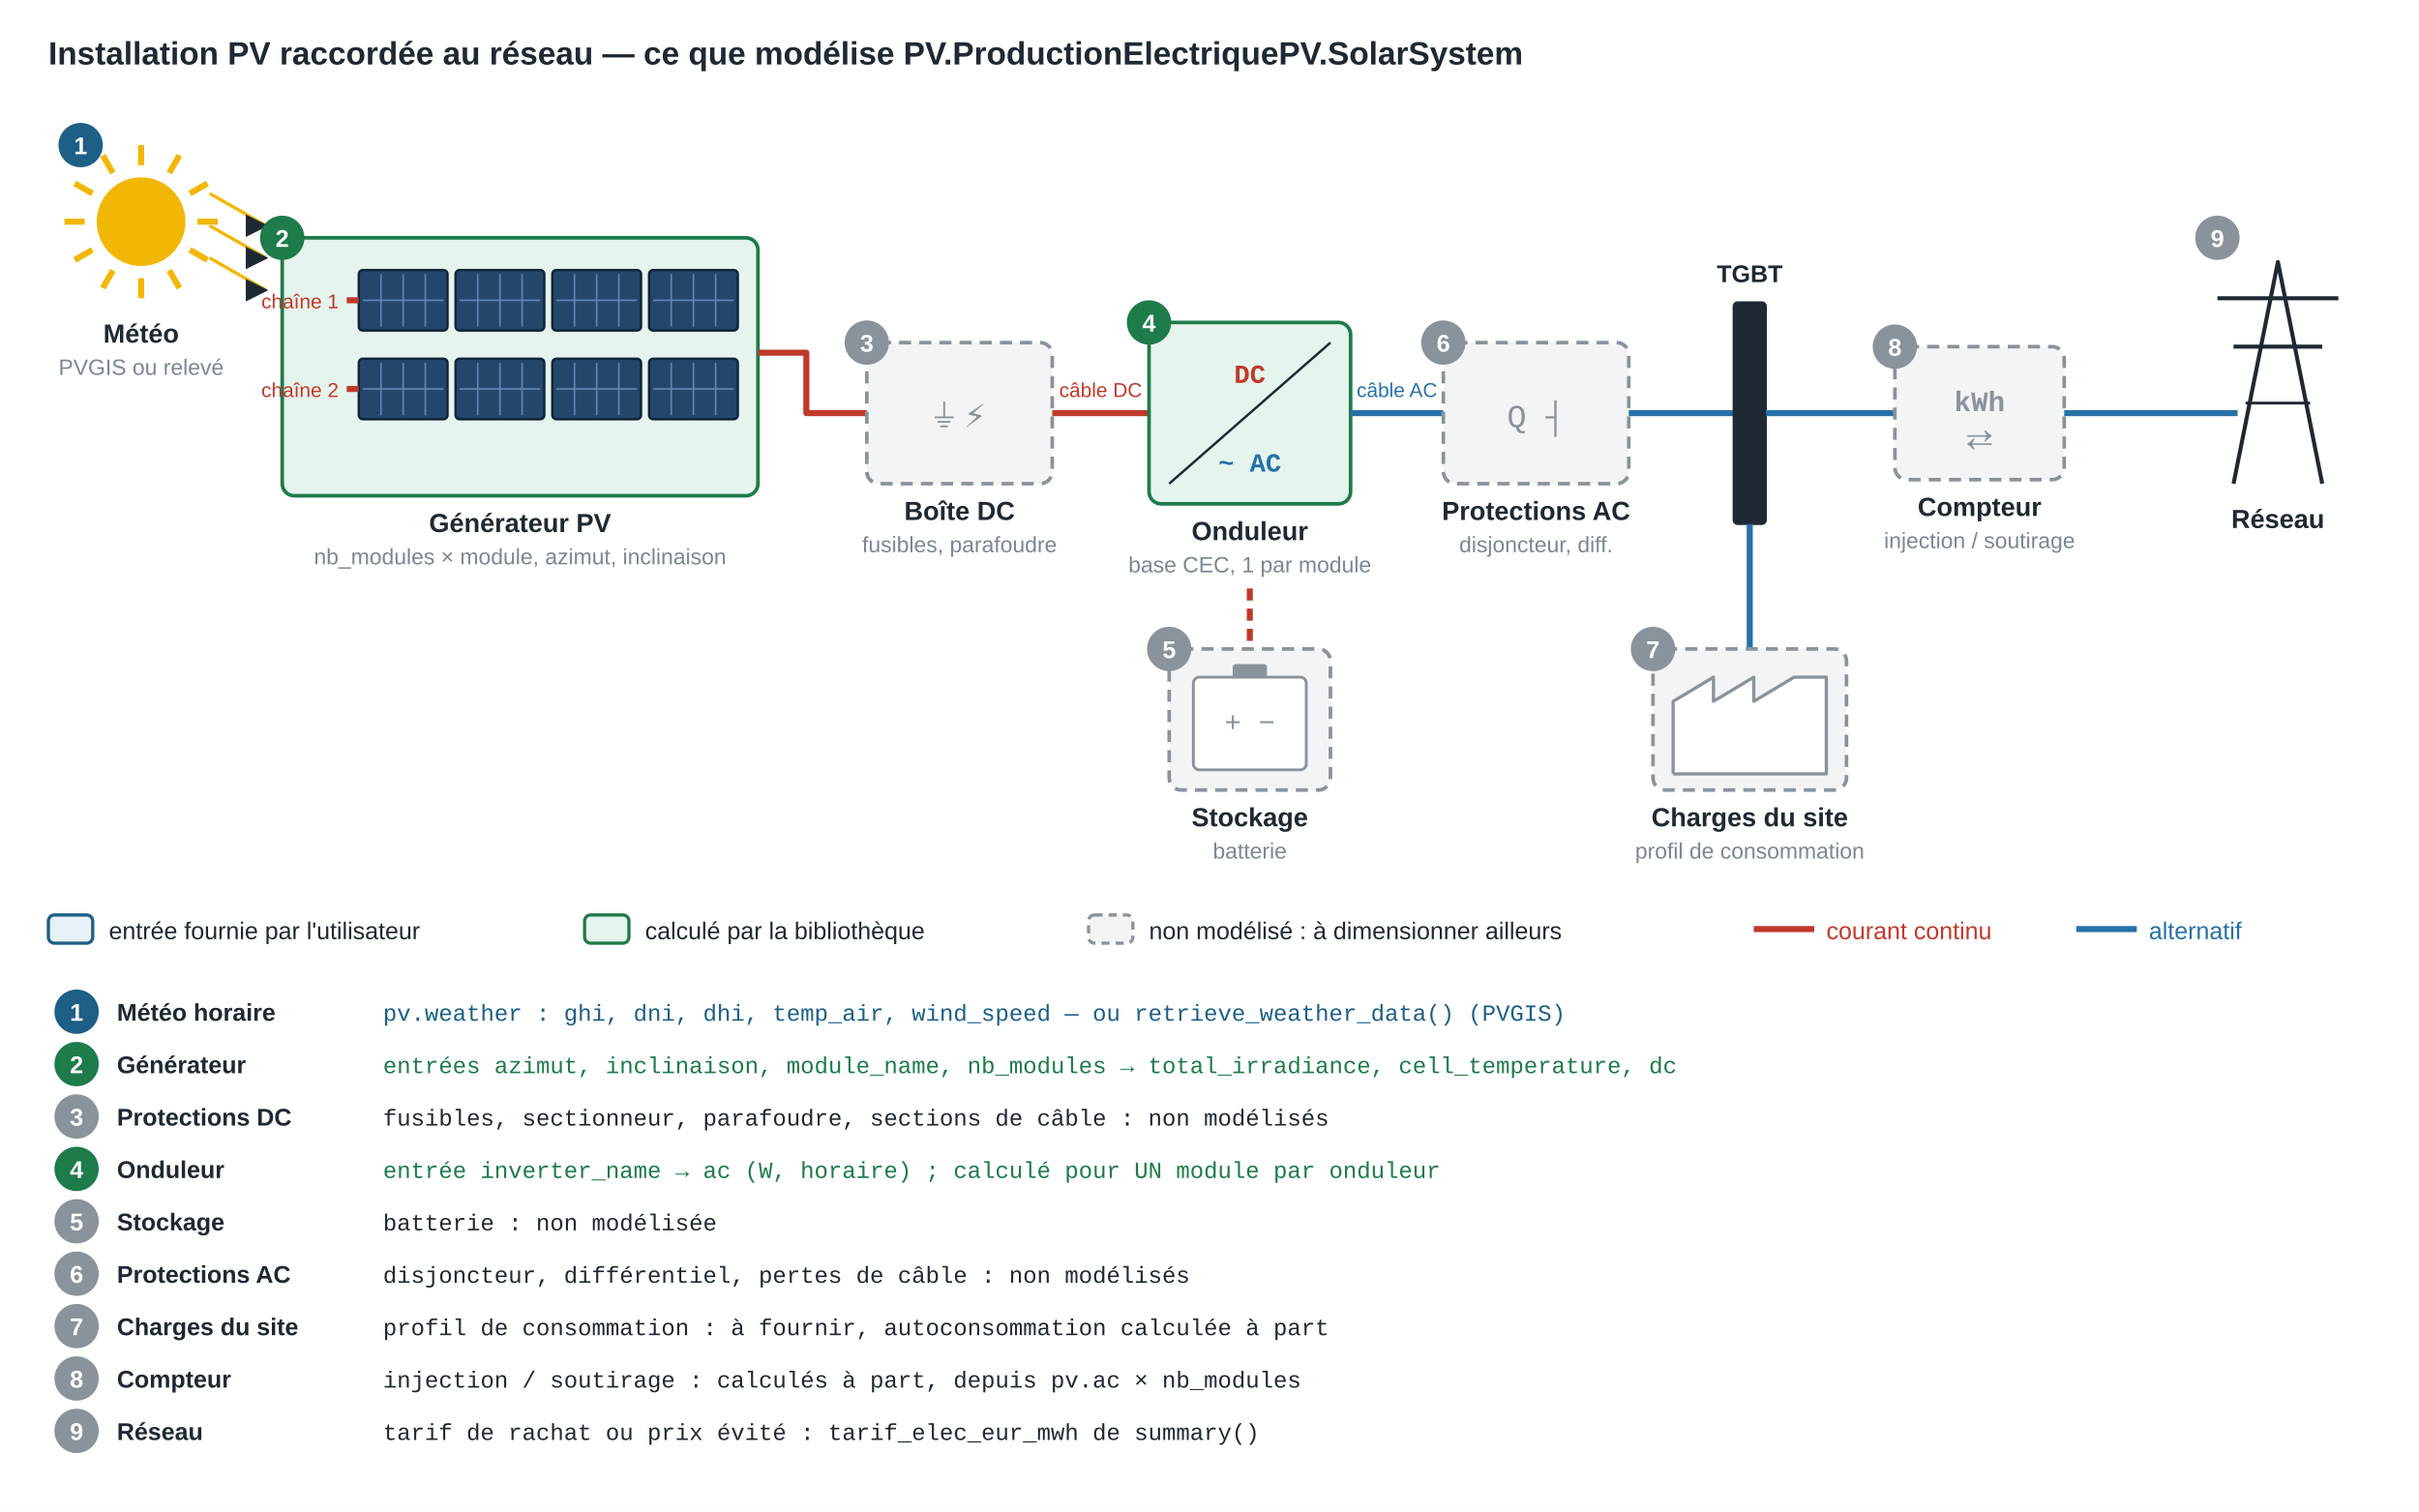
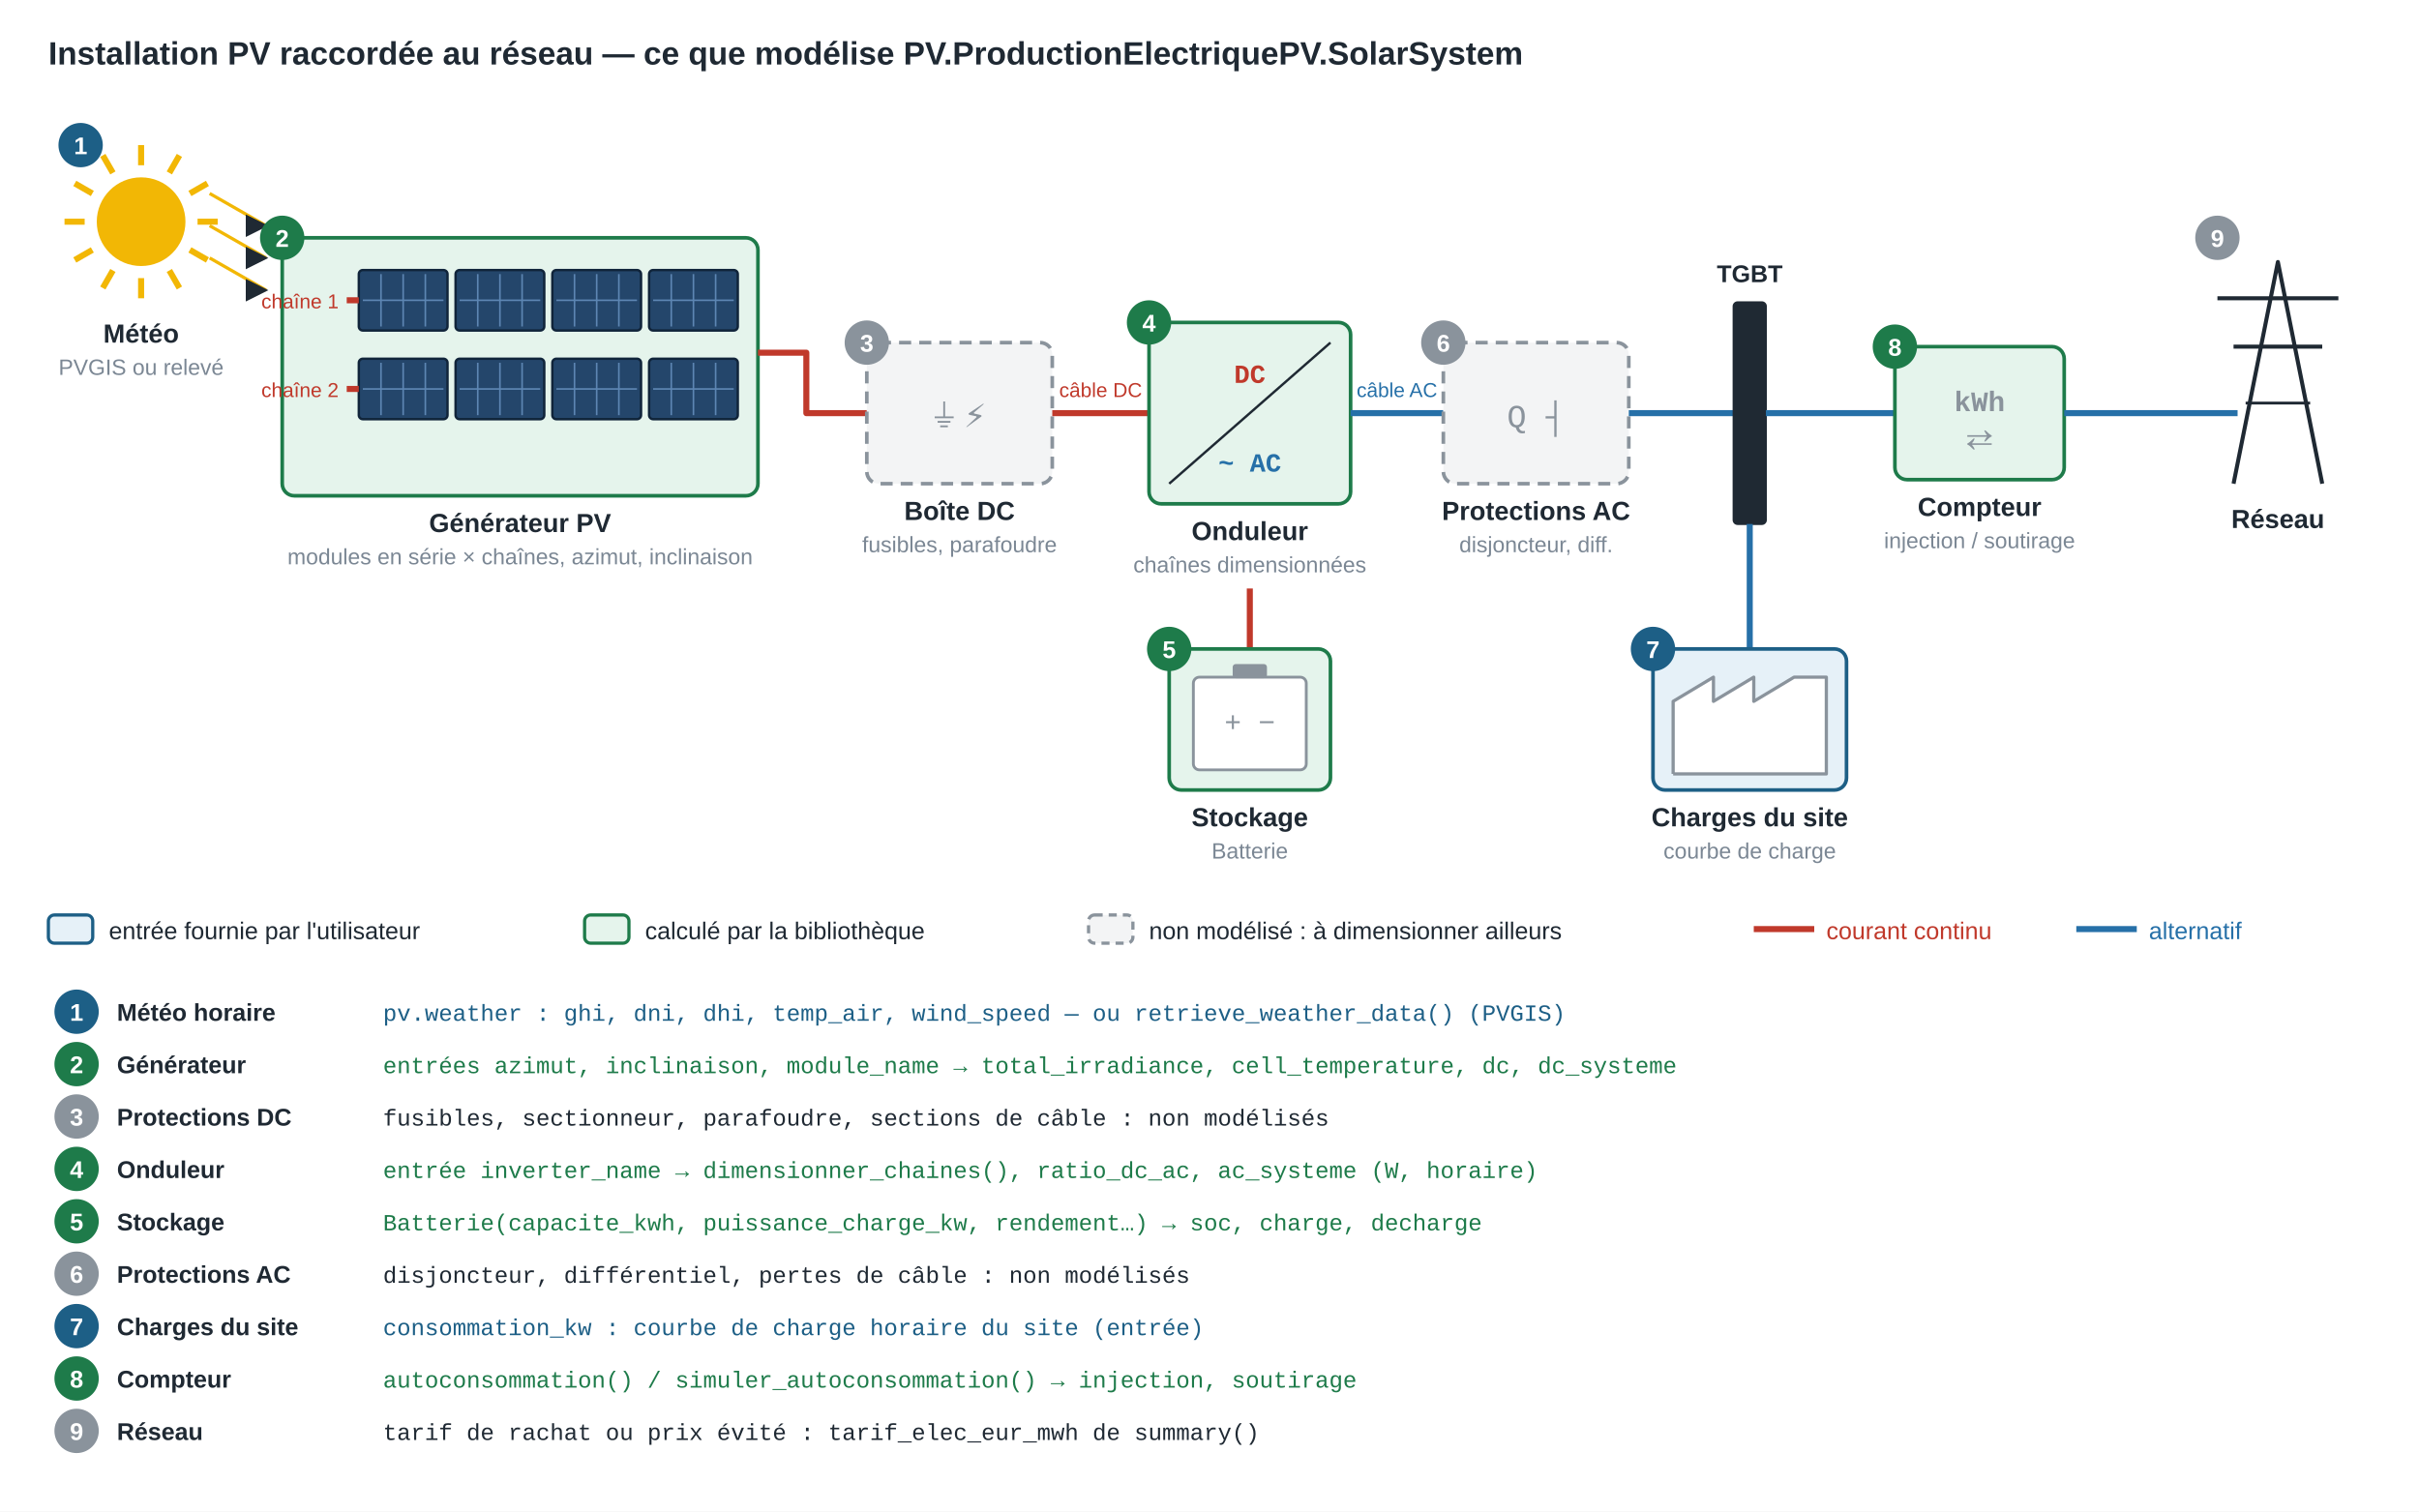
<svg xmlns="http://www.w3.org/2000/svg" width="1200" height="750" viewBox="0 0 1200 750" role="img" aria-label="Installation photovoltaïque raccordée au réseau : ce que la bibliothèque calcule et ce qu'elle ne modélise pas">
  <defs>
    <marker id="fleche" viewBox="0 0 10 10" refX="9" refY="5" markerWidth="7" markerHeight="7" orient="auto-start-end">
      <path d="M 0 0 L 10 5 L 0 10 z" fill="#1f2933" />
    </marker>
    <marker id="fleche_cote" viewBox="0 0 10 10" refX="9" refY="5" markerWidth="6" markerHeight="6" orient="auto-start-end">
      <path d="M 0 0 L 10 5 L 0 10 z" fill="#b46a00" />
    </marker>
    <marker id="fleche_flux" viewBox="0 0 10 10" refX="9" refY="5" markerWidth="7" markerHeight="7" orient="auto-start-end">
      <path d="M 0 0 L 10 5 L 0 10 z" fill="#2670a8" />
    </marker>
  </defs>
  <rect width="1200" height="750" fill="#ffffff" />
  <text x="24.0" y="32.0" fill="#1f2933" text-anchor="start" font-family="Segoe UI, Arial, Helvetica, sans-serif" font-size="16" font-weight="600">Installation PV raccordée au réseau — ce que modélise PV.ProductionElectriquePV.SolarSystem</text>
  <circle cx="70" cy="110" r="22" fill="#f2b705" />
  <line x1="98.0" y1="110.0" x2="108.0" y2="110.0" stroke="#f2b705" stroke-width="3" />
  <line x1="94.2" y1="124.0" x2="102.9" y2="129.0" stroke="#f2b705" stroke-width="3" />
  <line x1="84.0" y1="134.2" x2="89.0" y2="142.9" stroke="#f2b705" stroke-width="3" />
  <line x1="70.0" y1="138.0" x2="70.0" y2="148.0" stroke="#f2b705" stroke-width="3" />
  <line x1="56.0" y1="134.2" x2="51.0" y2="142.9" stroke="#f2b705" stroke-width="3" />
  <line x1="45.8" y1="124.0" x2="37.1" y2="129.0" stroke="#f2b705" stroke-width="3" />
  <line x1="42.0" y1="110.0" x2="32.0" y2="110.0" stroke="#f2b705" stroke-width="3" />
  <line x1="45.8" y1="96.0" x2="37.1" y2="91.0" stroke="#f2b705" stroke-width="3" />
  <line x1="56.0" y1="85.8" x2="51.0" y2="77.1" stroke="#f2b705" stroke-width="3" />
  <line x1="70.0" y1="82.0" x2="70.0" y2="72.0" stroke="#f2b705" stroke-width="3" />
  <line x1="84.0" y1="85.8" x2="89.0" y2="77.1" stroke="#f2b705" stroke-width="3" />
  <line x1="94.2" y1="96.0" x2="102.9" y2="91.0" stroke="#f2b705" stroke-width="3" />
  <circle cx="40.0" cy="72.0" r="11" fill="#1d5f86" />
  <text x="40.0" y="76.5" fill="#ffffff" text-anchor="middle" font-family="Segoe UI, Arial, Helvetica, sans-serif" font-size="12" font-weight="600">1</text>
  <text x="70.0" y="170.0" fill="#1f2933" text-anchor="middle" font-family="Segoe UI, Arial, Helvetica, sans-serif" font-size="13" font-weight="600">Météo</text>
  <text x="70.0" y="186.0" fill="#7b8794" text-anchor="middle" font-family="Segoe UI, Arial, Helvetica, sans-serif" font-size="11">PVGIS ou relevé</text>
  <line x1="104.0" y1="96.0" x2="132.0" y2="112.0" stroke="#f2b705" stroke-width="1.6" marker-end="url(#fleche)" />
  <line x1="104.0" y1="112.0" x2="132.0" y2="128.0" stroke="#f2b705" stroke-width="1.6" marker-end="url(#fleche)" />
  <line x1="104.0" y1="128.0" x2="132.0" y2="144.0" stroke="#f2b705" stroke-width="1.6" marker-end="url(#fleche)" />
  <rect x="140.0" y="118.0" width="236.0" height="128.0" rx="6" fill="#e5f4ec" stroke="#1e7b4a" stroke-width="1.8" />
  <text x="258.0" y="264.0" fill="#1f2933" text-anchor="middle" font-family="Segoe UI, Arial, Helvetica, sans-serif" font-size="13" font-weight="600">Générateur PV</text>
-   <text x="258.0" y="280.0" fill="#7b8794" text-anchor="middle" font-family="Segoe UI, Arial, Helvetica, sans-serif" font-size="11">nb_modules × module, azimut, inclinaison</text>
+   <text x="258.0" y="280.0" fill="#7b8794" text-anchor="middle" font-family="Segoe UI, Arial, Helvetica, sans-serif" font-size="11">modules en série × chaînes, azimut, inclinaison</text>
  <rect x="178.0" y="134.0" width="44.0" height="30.0" rx="2" fill="#24466b" stroke="#10243a" stroke-width="1.2" />
  <line x1="189.0" y1="136.0" x2="189.0" y2="162.0" stroke="#5d86b3" stroke-width="0.8" />
  <line x1="200.0" y1="136.0" x2="200.0" y2="162.0" stroke="#5d86b3" stroke-width="0.8" />
  <line x1="211.0" y1="136.0" x2="211.0" y2="162.0" stroke="#5d86b3" stroke-width="0.8" />
  <line x1="180.0" y1="149.0" x2="220.0" y2="149.0" stroke="#5d86b3" stroke-width="0.8" />
  <rect x="226.0" y="134.0" width="44.0" height="30.0" rx="2" fill="#24466b" stroke="#10243a" stroke-width="1.2" />
  <line x1="237.0" y1="136.0" x2="237.0" y2="162.0" stroke="#5d86b3" stroke-width="0.8" />
  <line x1="248.0" y1="136.0" x2="248.0" y2="162.0" stroke="#5d86b3" stroke-width="0.8" />
  <line x1="259.0" y1="136.0" x2="259.0" y2="162.0" stroke="#5d86b3" stroke-width="0.8" />
  <line x1="228.0" y1="149.0" x2="268.0" y2="149.0" stroke="#5d86b3" stroke-width="0.8" />
  <rect x="274.0" y="134.0" width="44.0" height="30.0" rx="2" fill="#24466b" stroke="#10243a" stroke-width="1.2" />
  <line x1="285.0" y1="136.0" x2="285.0" y2="162.0" stroke="#5d86b3" stroke-width="0.8" />
  <line x1="296.0" y1="136.0" x2="296.0" y2="162.0" stroke="#5d86b3" stroke-width="0.8" />
  <line x1="307.0" y1="136.0" x2="307.0" y2="162.0" stroke="#5d86b3" stroke-width="0.8" />
  <line x1="276.0" y1="149.0" x2="316.0" y2="149.0" stroke="#5d86b3" stroke-width="0.8" />
  <rect x="322.0" y="134.0" width="44.0" height="30.0" rx="2" fill="#24466b" stroke="#10243a" stroke-width="1.2" />
  <line x1="333.0" y1="136.0" x2="333.0" y2="162.0" stroke="#5d86b3" stroke-width="0.8" />
  <line x1="344.0" y1="136.0" x2="344.0" y2="162.0" stroke="#5d86b3" stroke-width="0.8" />
  <line x1="355.0" y1="136.0" x2="355.0" y2="162.0" stroke="#5d86b3" stroke-width="0.8" />
  <line x1="324.0" y1="149.0" x2="364.0" y2="149.0" stroke="#5d86b3" stroke-width="0.8" />
  <polyline points="172.00,149.00 178.00,149.00" fill="none" stroke="#c0392b" stroke-width="3.0" stroke-linejoin="round" />
  <text x="168.0" y="153.0" fill="#c0392b" text-anchor="end" font-family="Segoe UI, Arial, Helvetica, sans-serif" font-size="10">chaîne 1</text>
  <rect x="178.0" y="178.0" width="44.0" height="30.0" rx="2" fill="#24466b" stroke="#10243a" stroke-width="1.2" />
  <line x1="189.0" y1="180.0" x2="189.0" y2="206.0" stroke="#5d86b3" stroke-width="0.8" />
  <line x1="200.0" y1="180.0" x2="200.0" y2="206.0" stroke="#5d86b3" stroke-width="0.8" />
  <line x1="211.0" y1="180.0" x2="211.0" y2="206.0" stroke="#5d86b3" stroke-width="0.8" />
  <line x1="180.0" y1="193.0" x2="220.0" y2="193.0" stroke="#5d86b3" stroke-width="0.8" />
  <rect x="226.0" y="178.0" width="44.0" height="30.0" rx="2" fill="#24466b" stroke="#10243a" stroke-width="1.2" />
  <line x1="237.0" y1="180.0" x2="237.0" y2="206.0" stroke="#5d86b3" stroke-width="0.8" />
  <line x1="248.0" y1="180.0" x2="248.0" y2="206.0" stroke="#5d86b3" stroke-width="0.8" />
  <line x1="259.0" y1="180.0" x2="259.0" y2="206.0" stroke="#5d86b3" stroke-width="0.8" />
  <line x1="228.0" y1="193.0" x2="268.0" y2="193.0" stroke="#5d86b3" stroke-width="0.8" />
  <rect x="274.0" y="178.0" width="44.0" height="30.0" rx="2" fill="#24466b" stroke="#10243a" stroke-width="1.2" />
  <line x1="285.0" y1="180.0" x2="285.0" y2="206.0" stroke="#5d86b3" stroke-width="0.8" />
  <line x1="296.0" y1="180.0" x2="296.0" y2="206.0" stroke="#5d86b3" stroke-width="0.8" />
  <line x1="307.0" y1="180.0" x2="307.0" y2="206.0" stroke="#5d86b3" stroke-width="0.8" />
  <line x1="276.0" y1="193.0" x2="316.0" y2="193.0" stroke="#5d86b3" stroke-width="0.8" />
  <rect x="322.0" y="178.0" width="44.0" height="30.0" rx="2" fill="#24466b" stroke="#10243a" stroke-width="1.2" />
  <line x1="333.0" y1="180.0" x2="333.0" y2="206.0" stroke="#5d86b3" stroke-width="0.8" />
  <line x1="344.0" y1="180.0" x2="344.0" y2="206.0" stroke="#5d86b3" stroke-width="0.8" />
  <line x1="355.0" y1="180.0" x2="355.0" y2="206.0" stroke="#5d86b3" stroke-width="0.8" />
  <line x1="324.0" y1="193.0" x2="364.0" y2="193.0" stroke="#5d86b3" stroke-width="0.8" />
  <polyline points="172.00,193.00 178.00,193.00" fill="none" stroke="#c0392b" stroke-width="3.0" stroke-linejoin="round" />
  <text x="168.0" y="197.0" fill="#c0392b" text-anchor="end" font-family="Segoe UI, Arial, Helvetica, sans-serif" font-size="10">chaîne 2</text>
  <circle cx="140.0" cy="118.0" r="11" fill="#1e7b4a" />
  <text x="140.0" y="122.5" fill="#ffffff" text-anchor="middle" font-family="Segoe UI, Arial, Helvetica, sans-serif" font-size="12" font-weight="600">2</text>
  <polyline points="376.00,175.00 400.00,175.00 400.00,205.00 430.00,205.00" fill="none" stroke="#c0392b" stroke-width="3.0" stroke-linejoin="round" />
  <rect x="430.0" y="170.0" width="92.0" height="70.0" rx="6" fill="#f3f4f5" stroke="#8a939c" stroke-width="1.8" stroke-dasharray="6 4" />
  <text x="476.0" y="258.0" fill="#1f2933" text-anchor="middle" font-family="Segoe UI, Arial, Helvetica, sans-serif" font-size="13" font-weight="600">Boîte DC</text>
  <text x="476.0" y="274.0" fill="#7b8794" text-anchor="middle" font-family="Segoe UI, Arial, Helvetica, sans-serif" font-size="11">fusibles, parafoudre</text>
  <text x="476.0" y="212.0" fill="#8a939c" text-anchor="middle" font-family="Segoe UI, Arial, Helvetica, sans-serif" font-size="16">⏚ ⚡</text>
  <circle cx="430.0" cy="170.0" r="11" fill="#8a939c" />
  <text x="430.0" y="174.5" fill="#ffffff" text-anchor="middle" font-family="Segoe UI, Arial, Helvetica, sans-serif" font-size="12" font-weight="600">3</text>
  <polyline points="522.00,205.00 570.00,205.00" fill="none" stroke="#c0392b" stroke-width="3.0" stroke-linejoin="round" />
  <text x="546.0" y="197.0" fill="#c0392b" text-anchor="middle" font-family="Segoe UI, Arial, Helvetica, sans-serif" font-size="10">câble DC</text>
  <rect x="570.0" y="160.0" width="100.0" height="90.0" rx="6" fill="#e5f4ec" stroke="#1e7b4a" stroke-width="1.8" />
  <text x="620.0" y="268.0" fill="#1f2933" text-anchor="middle" font-family="Segoe UI, Arial, Helvetica, sans-serif" font-size="13" font-weight="600">Onduleur</text>
-   <text x="620.0" y="284.0" fill="#7b8794" text-anchor="middle" font-family="Segoe UI, Arial, Helvetica, sans-serif" font-size="11">base CEC, 1 par module</text>
+   <text x="620.0" y="284.0" fill="#7b8794" text-anchor="middle" font-family="Segoe UI, Arial, Helvetica, sans-serif" font-size="11">chaînes dimensionnées</text>
  <text x="620.0" y="190.0" fill="#c0392b" text-anchor="middle" font-family="Consolas, Courier New, monospace" font-size="13" font-weight="600">DC</text>
  <line x1="580.0" y1="240.0" x2="660.0" y2="170.0" stroke="#1f2933" stroke-width="1.2" />
  <text x="620.0" y="234.0" fill="#2670a8" text-anchor="middle" font-family="Consolas, Courier New, monospace" font-size="13" font-weight="600">~ AC</text>
  <circle cx="570.0" cy="160.0" r="11" fill="#1e7b4a" />
  <text x="570.0" y="164.5" fill="#ffffff" text-anchor="middle" font-family="Segoe UI, Arial, Helvetica, sans-serif" font-size="12" font-weight="600">4</text>
-   <polyline points="620.00,292.00 620.00,322.00" fill="none" stroke="#c0392b" stroke-width="3.0" stroke-dasharray="6 4" stroke-linejoin="round" />
-   <rect x="580.0" y="322.0" width="80.0" height="70.0" rx="6" fill="#f3f4f5" stroke="#8a939c" stroke-width="1.8" stroke-dasharray="6 4" />
+   <polyline points="620.00,292.00 620.00,322.00" fill="none" stroke="#c0392b" stroke-width="3.0" stroke-linejoin="round" />
+   <rect x="580.0" y="322.0" width="80.0" height="70.0" rx="6" fill="#e5f4ec" stroke="#1e7b4a" stroke-width="1.8" />
  <text x="620.0" y="410.0" fill="#1f2933" text-anchor="middle" font-family="Segoe UI, Arial, Helvetica, sans-serif" font-size="13" font-weight="600">Stockage</text>
-   <text x="620.0" y="426.0" fill="#7b8794" text-anchor="middle" font-family="Segoe UI, Arial, Helvetica, sans-serif" font-size="11">batterie</text>
+   <text x="620.0" y="426.0" fill="#7b8794" text-anchor="middle" font-family="Segoe UI, Arial, Helvetica, sans-serif" font-size="11">Batterie</text>
  <rect x="592.0" y="336.0" width="56.0" height="46.0" rx="3" fill="#ffffff" stroke="#8a939c" stroke-width="1.4" />
  <rect x="612.0" y="330.0" width="16.0" height="6.0" rx="1" fill="#8a939c" stroke="#8a939c" stroke-width="1" />
  <text x="620.0" y="363.0" fill="#8a939c" text-anchor="middle" font-family="Consolas, Courier New, monospace" font-size="14">+  −</text>
-   <circle cx="580.0" cy="322.0" r="11" fill="#8a939c" />
+   <circle cx="580.0" cy="322.0" r="11" fill="#1e7b4a" />
  <text x="580.0" y="326.5" fill="#ffffff" text-anchor="middle" font-family="Segoe UI, Arial, Helvetica, sans-serif" font-size="12" font-weight="600">5</text>
  <polyline points="670.00,205.00 716.00,205.00" fill="none" stroke="#2670a8" stroke-width="3.0" stroke-linejoin="round" />
  <text x="693.0" y="197.0" fill="#2670a8" text-anchor="middle" font-family="Segoe UI, Arial, Helvetica, sans-serif" font-size="10">câble AC</text>
  <rect x="716.0" y="170.0" width="92.0" height="70.0" rx="6" fill="#f3f4f5" stroke="#8a939c" stroke-width="1.8" stroke-dasharray="6 4" />
  <text x="762.0" y="258.0" fill="#1f2933" text-anchor="middle" font-family="Segoe UI, Arial, Helvetica, sans-serif" font-size="13" font-weight="600">Protections AC</text>
  <text x="762.0" y="274.0" fill="#7b8794" text-anchor="middle" font-family="Segoe UI, Arial, Helvetica, sans-serif" font-size="11">disjoncteur, diff.</text>
  <text x="762.0" y="212.0" fill="#8a939c" text-anchor="middle" font-family="Consolas, Courier New, monospace" font-size="16">Q ┤</text>
  <circle cx="716.0" cy="170.0" r="11" fill="#8a939c" />
  <text x="716.0" y="174.5" fill="#ffffff" text-anchor="middle" font-family="Segoe UI, Arial, Helvetica, sans-serif" font-size="12" font-weight="600">6</text>
  <polyline points="808.00,205.00 860.00,205.00" fill="none" stroke="#2670a8" stroke-width="3.0" stroke-linejoin="round" />
  <rect x="860.0" y="150.0" width="16.0" height="110.0" rx="2" fill="#1f2933" stroke="#1f2933" stroke-width="1" />
  <text x="868.0" y="140.0" fill="#1f2933" text-anchor="middle" font-family="Segoe UI, Arial, Helvetica, sans-serif" font-size="12" font-weight="600">TGBT</text>
  <polyline points="868.00,260.00 868.00,322.00" fill="none" stroke="#2670a8" stroke-width="3.0" stroke-linejoin="round" />
-   <rect x="820.0" y="322.0" width="96.0" height="70.0" rx="6" fill="#f3f4f5" stroke="#8a939c" stroke-width="1.8" stroke-dasharray="6 4" />
+   <rect x="820.0" y="322.0" width="96.0" height="70.0" rx="6" fill="#e6f1f8" stroke="#1d5f86" stroke-width="1.8" />
  <text x="868.0" y="410.0" fill="#1f2933" text-anchor="middle" font-family="Segoe UI, Arial, Helvetica, sans-serif" font-size="13" font-weight="600">Charges du site</text>
-   <text x="868.0" y="426.0" fill="#7b8794" text-anchor="middle" font-family="Segoe UI, Arial, Helvetica, sans-serif" font-size="11">profil de consommation</text>
+   <text x="868.0" y="426.0" fill="#7b8794" text-anchor="middle" font-family="Segoe UI, Arial, Helvetica, sans-serif" font-size="11">courbe de charge</text>
  <polyline points="830.00,384.00 830.00,348.00 850.00,336.00 850.00,348.00 870.00,336.00 870.00,348.00 890.00,336.00 906.00,336.00 906.00,384.00 830.00,384.00" fill="#ffffff" stroke="#8a939c" stroke-width="1.6" stroke-linejoin="round" />
-   <circle cx="820.0" cy="322.0" r="11" fill="#8a939c" />
+   <circle cx="820.0" cy="322.0" r="11" fill="#1d5f86" />
  <text x="820.0" y="326.5" fill="#ffffff" text-anchor="middle" font-family="Segoe UI, Arial, Helvetica, sans-serif" font-size="12" font-weight="600">7</text>
  <polyline points="876.00,205.00 940.00,205.00" fill="none" stroke="#2670a8" stroke-width="3.0" stroke-linejoin="round" />
-   <rect x="940.0" y="172.0" width="84.0" height="66.0" rx="6" fill="#f3f4f5" stroke="#8a939c" stroke-width="1.8" stroke-dasharray="6 4" />
+   <rect x="940.0" y="172.0" width="84.0" height="66.0" rx="6" fill="#e5f4ec" stroke="#1e7b4a" stroke-width="1.8" />
  <text x="982.0" y="256.0" fill="#1f2933" text-anchor="middle" font-family="Segoe UI, Arial, Helvetica, sans-serif" font-size="13" font-weight="600">Compteur</text>
  <text x="982.0" y="272.0" fill="#7b8794" text-anchor="middle" font-family="Segoe UI, Arial, Helvetica, sans-serif" font-size="11">injection / soutirage</text>
  <text x="982.0" y="204.0" fill="#8a939c" text-anchor="middle" font-family="Consolas, Courier New, monospace" font-size="14" font-weight="600">kWh</text>
  <text x="982.0" y="224.0" fill="#8a939c" text-anchor="middle" font-family="Segoe UI, Arial, Helvetica, sans-serif" font-size="16">⇄</text>
-   <circle cx="940.0" cy="172.0" r="11" fill="#8a939c" />
+   <circle cx="940.0" cy="172.0" r="11" fill="#1e7b4a" />
  <text x="940.0" y="176.5" fill="#ffffff" text-anchor="middle" font-family="Segoe UI, Arial, Helvetica, sans-serif" font-size="12" font-weight="600">8</text>
  <polyline points="1024.00,205.00 1110.00,205.00" fill="none" stroke="#2670a8" stroke-width="3.0" stroke-linejoin="round" />
  <polyline points="1108.00,240.00 1130.00,130.00 1152.00,240.00" fill="none" stroke="#1f2933" stroke-width="2" stroke-linejoin="round" />
  <line x1="1100.0" y1="148.0" x2="1160.0" y2="148.0" stroke="#1f2933" stroke-width="2" />
  <line x1="1108.0" y1="172.0" x2="1152.0" y2="172.0" stroke="#1f2933" stroke-width="2" />
  <line x1="1114.0" y1="200.0" x2="1146.0" y2="200.0" stroke="#1f2933" stroke-width="1.4" />
  <circle cx="1100.0" cy="118.0" r="11" fill="#8a939c" />
  <text x="1100.0" y="122.5" fill="#ffffff" text-anchor="middle" font-family="Segoe UI, Arial, Helvetica, sans-serif" font-size="12" font-weight="600">9</text>
  <text x="1130.0" y="262.0" fill="#1f2933" text-anchor="middle" font-family="Segoe UI, Arial, Helvetica, sans-serif" font-size="13" font-weight="600">Réseau</text>
  <rect x="24.0" y="454.0" width="22.0" height="14.0" rx="3" fill="#e6f1f8" stroke="#1d5f86" stroke-width="1.6" />
  <text x="54.0" y="466.0" fill="#1f2933" text-anchor="start" font-family="Segoe UI, Arial, Helvetica, sans-serif" font-size="12">entrée fournie par l'utilisateur</text>
  <rect x="290.0" y="454.0" width="22.0" height="14.0" rx="3" fill="#e5f4ec" stroke="#1e7b4a" stroke-width="1.6" />
  <text x="320.0" y="466.0" fill="#1f2933" text-anchor="start" font-family="Segoe UI, Arial, Helvetica, sans-serif" font-size="12">calculé par la bibliothèque</text>
  <rect x="540.0" y="454.0" width="22.0" height="14.0" rx="3" fill="#f3f4f5" stroke="#8a939c" stroke-width="1.6" stroke-dasharray="4 3" />
  <text x="570.0" y="466.0" fill="#1f2933" text-anchor="start" font-family="Segoe UI, Arial, Helvetica, sans-serif" font-size="12">non modélisé : à dimensionner ailleurs</text>
  <line x1="870.0" y1="461.0" x2="900.0" y2="461.0" stroke="#c0392b" stroke-width="3" />
  <text x="906.0" y="466.0" fill="#c0392b" text-anchor="start" font-family="Segoe UI, Arial, Helvetica, sans-serif" font-size="12">courant continu</text>
  <line x1="1030.0" y1="461.0" x2="1060.0" y2="461.0" stroke="#2670a8" stroke-width="3" />
  <text x="1066.0" y="466.0" fill="#2670a8" text-anchor="start" font-family="Segoe UI, Arial, Helvetica, sans-serif" font-size="12">alternatif</text>
  <circle cx="38.0" cy="502.0" r="11" fill="#1d5f86" />
  <text x="38.0" y="506.5" fill="#ffffff" text-anchor="middle" font-family="Segoe UI, Arial, Helvetica, sans-serif" font-size="12" font-weight="600">1</text>
  <text x="58.0" y="506.5" fill="#1f2933" text-anchor="start" font-family="Segoe UI, Arial, Helvetica, sans-serif" font-size="12" font-weight="600">Météo horaire</text>
  <text x="190.0" y="506.5" fill="#1d5f86" text-anchor="start" font-family="Consolas, Courier New, monospace" font-size="11.5">pv.weather : ghi, dni, dhi, temp_air, wind_speed — ou retrieve_weather_data() (PVGIS)</text>
  <circle cx="38.0" cy="528.0" r="11" fill="#1e7b4a" />
  <text x="38.0" y="532.5" fill="#ffffff" text-anchor="middle" font-family="Segoe UI, Arial, Helvetica, sans-serif" font-size="12" font-weight="600">2</text>
  <text x="58.0" y="532.5" fill="#1f2933" text-anchor="start" font-family="Segoe UI, Arial, Helvetica, sans-serif" font-size="12" font-weight="600">Générateur</text>
-   <text x="190.0" y="532.5" fill="#1e7b4a" text-anchor="start" font-family="Consolas, Courier New, monospace" font-size="11.5">entrées azimut, inclinaison, module_name, nb_modules → total_irradiance, cell_temperature, dc</text>
+   <text x="190.0" y="532.5" fill="#1e7b4a" text-anchor="start" font-family="Consolas, Courier New, monospace" font-size="11.5">entrées azimut, inclinaison, module_name → total_irradiance, cell_temperature, dc, dc_systeme</text>
  <circle cx="38.0" cy="554.0" r="11" fill="#8a939c" />
  <text x="38.0" y="558.5" fill="#ffffff" text-anchor="middle" font-family="Segoe UI, Arial, Helvetica, sans-serif" font-size="12" font-weight="600">3</text>
  <text x="58.0" y="558.5" fill="#1f2933" text-anchor="start" font-family="Segoe UI, Arial, Helvetica, sans-serif" font-size="12" font-weight="600">Protections DC</text>
  <text x="190.0" y="558.5" fill="#1f2933" text-anchor="start" font-family="Consolas, Courier New, monospace" font-size="11.5">fusibles, sectionneur, parafoudre, sections de câble : non modélisés</text>
  <circle cx="38.0" cy="580.0" r="11" fill="#1e7b4a" />
  <text x="38.0" y="584.5" fill="#ffffff" text-anchor="middle" font-family="Segoe UI, Arial, Helvetica, sans-serif" font-size="12" font-weight="600">4</text>
  <text x="58.0" y="584.5" fill="#1f2933" text-anchor="start" font-family="Segoe UI, Arial, Helvetica, sans-serif" font-size="12" font-weight="600">Onduleur</text>
-   <text x="190.0" y="584.5" fill="#1e7b4a" text-anchor="start" font-family="Consolas, Courier New, monospace" font-size="11.5">entrée inverter_name → ac (W, horaire) ; calculé pour UN module par onduleur</text>
-   <circle cx="38.0" cy="606.0" r="11" fill="#8a939c" />
+   <text x="190.0" y="584.5" fill="#1e7b4a" text-anchor="start" font-family="Consolas, Courier New, monospace" font-size="11.5">entrée inverter_name → dimensionner_chaines(), ratio_dc_ac, ac_systeme (W, horaire)</text>
+   <circle cx="38.0" cy="606.0" r="11" fill="#1e7b4a" />
  <text x="38.0" y="610.5" fill="#ffffff" text-anchor="middle" font-family="Segoe UI, Arial, Helvetica, sans-serif" font-size="12" font-weight="600">5</text>
  <text x="58.0" y="610.5" fill="#1f2933" text-anchor="start" font-family="Segoe UI, Arial, Helvetica, sans-serif" font-size="12" font-weight="600">Stockage</text>
-   <text x="190.0" y="610.5" fill="#1f2933" text-anchor="start" font-family="Consolas, Courier New, monospace" font-size="11.5">batterie : non modélisée</text>
+   <text x="190.0" y="610.5" fill="#1e7b4a" text-anchor="start" font-family="Consolas, Courier New, monospace" font-size="11.5">Batterie(capacite_kwh, puissance_charge_kw, rendement…) → soc, charge, decharge</text>
  <circle cx="38.0" cy="632.0" r="11" fill="#8a939c" />
  <text x="38.0" y="636.5" fill="#ffffff" text-anchor="middle" font-family="Segoe UI, Arial, Helvetica, sans-serif" font-size="12" font-weight="600">6</text>
  <text x="58.0" y="636.5" fill="#1f2933" text-anchor="start" font-family="Segoe UI, Arial, Helvetica, sans-serif" font-size="12" font-weight="600">Protections AC</text>
  <text x="190.0" y="636.5" fill="#1f2933" text-anchor="start" font-family="Consolas, Courier New, monospace" font-size="11.5">disjoncteur, différentiel, pertes de câble : non modélisés</text>
-   <circle cx="38.0" cy="658.0" r="11" fill="#8a939c" />
+   <circle cx="38.0" cy="658.0" r="11" fill="#1d5f86" />
  <text x="38.0" y="662.5" fill="#ffffff" text-anchor="middle" font-family="Segoe UI, Arial, Helvetica, sans-serif" font-size="12" font-weight="600">7</text>
  <text x="58.0" y="662.5" fill="#1f2933" text-anchor="start" font-family="Segoe UI, Arial, Helvetica, sans-serif" font-size="12" font-weight="600">Charges du site</text>
-   <text x="190.0" y="662.5" fill="#1f2933" text-anchor="start" font-family="Consolas, Courier New, monospace" font-size="11.5">profil de consommation : à fournir, autoconsommation calculée à part</text>
-   <circle cx="38.0" cy="684.0" r="11" fill="#8a939c" />
+   <text x="190.0" y="662.5" fill="#1d5f86" text-anchor="start" font-family="Consolas, Courier New, monospace" font-size="11.5">consommation_kw : courbe de charge horaire du site (entrée)</text>
+   <circle cx="38.0" cy="684.0" r="11" fill="#1e7b4a" />
  <text x="38.0" y="688.5" fill="#ffffff" text-anchor="middle" font-family="Segoe UI, Arial, Helvetica, sans-serif" font-size="12" font-weight="600">8</text>
  <text x="58.0" y="688.5" fill="#1f2933" text-anchor="start" font-family="Segoe UI, Arial, Helvetica, sans-serif" font-size="12" font-weight="600">Compteur</text>
-   <text x="190.0" y="688.5" fill="#1f2933" text-anchor="start" font-family="Consolas, Courier New, monospace" font-size="11.5">injection / soutirage : calculés à part, depuis pv.ac × nb_modules</text>
+   <text x="190.0" y="688.5" fill="#1e7b4a" text-anchor="start" font-family="Consolas, Courier New, monospace" font-size="11.5">autoconsommation() / simuler_autoconsommation() → injection, soutirage</text>
  <circle cx="38.0" cy="710.0" r="11" fill="#8a939c" />
  <text x="38.0" y="714.5" fill="#ffffff" text-anchor="middle" font-family="Segoe UI, Arial, Helvetica, sans-serif" font-size="12" font-weight="600">9</text>
  <text x="58.0" y="714.5" fill="#1f2933" text-anchor="start" font-family="Segoe UI, Arial, Helvetica, sans-serif" font-size="12" font-weight="600">Réseau</text>
  <text x="190.0" y="714.5" fill="#1f2933" text-anchor="start" font-family="Consolas, Courier New, monospace" font-size="11.5">tarif de rachat ou prix évité : tarif_elec_eur_mwh de summary()</text>
</svg>
